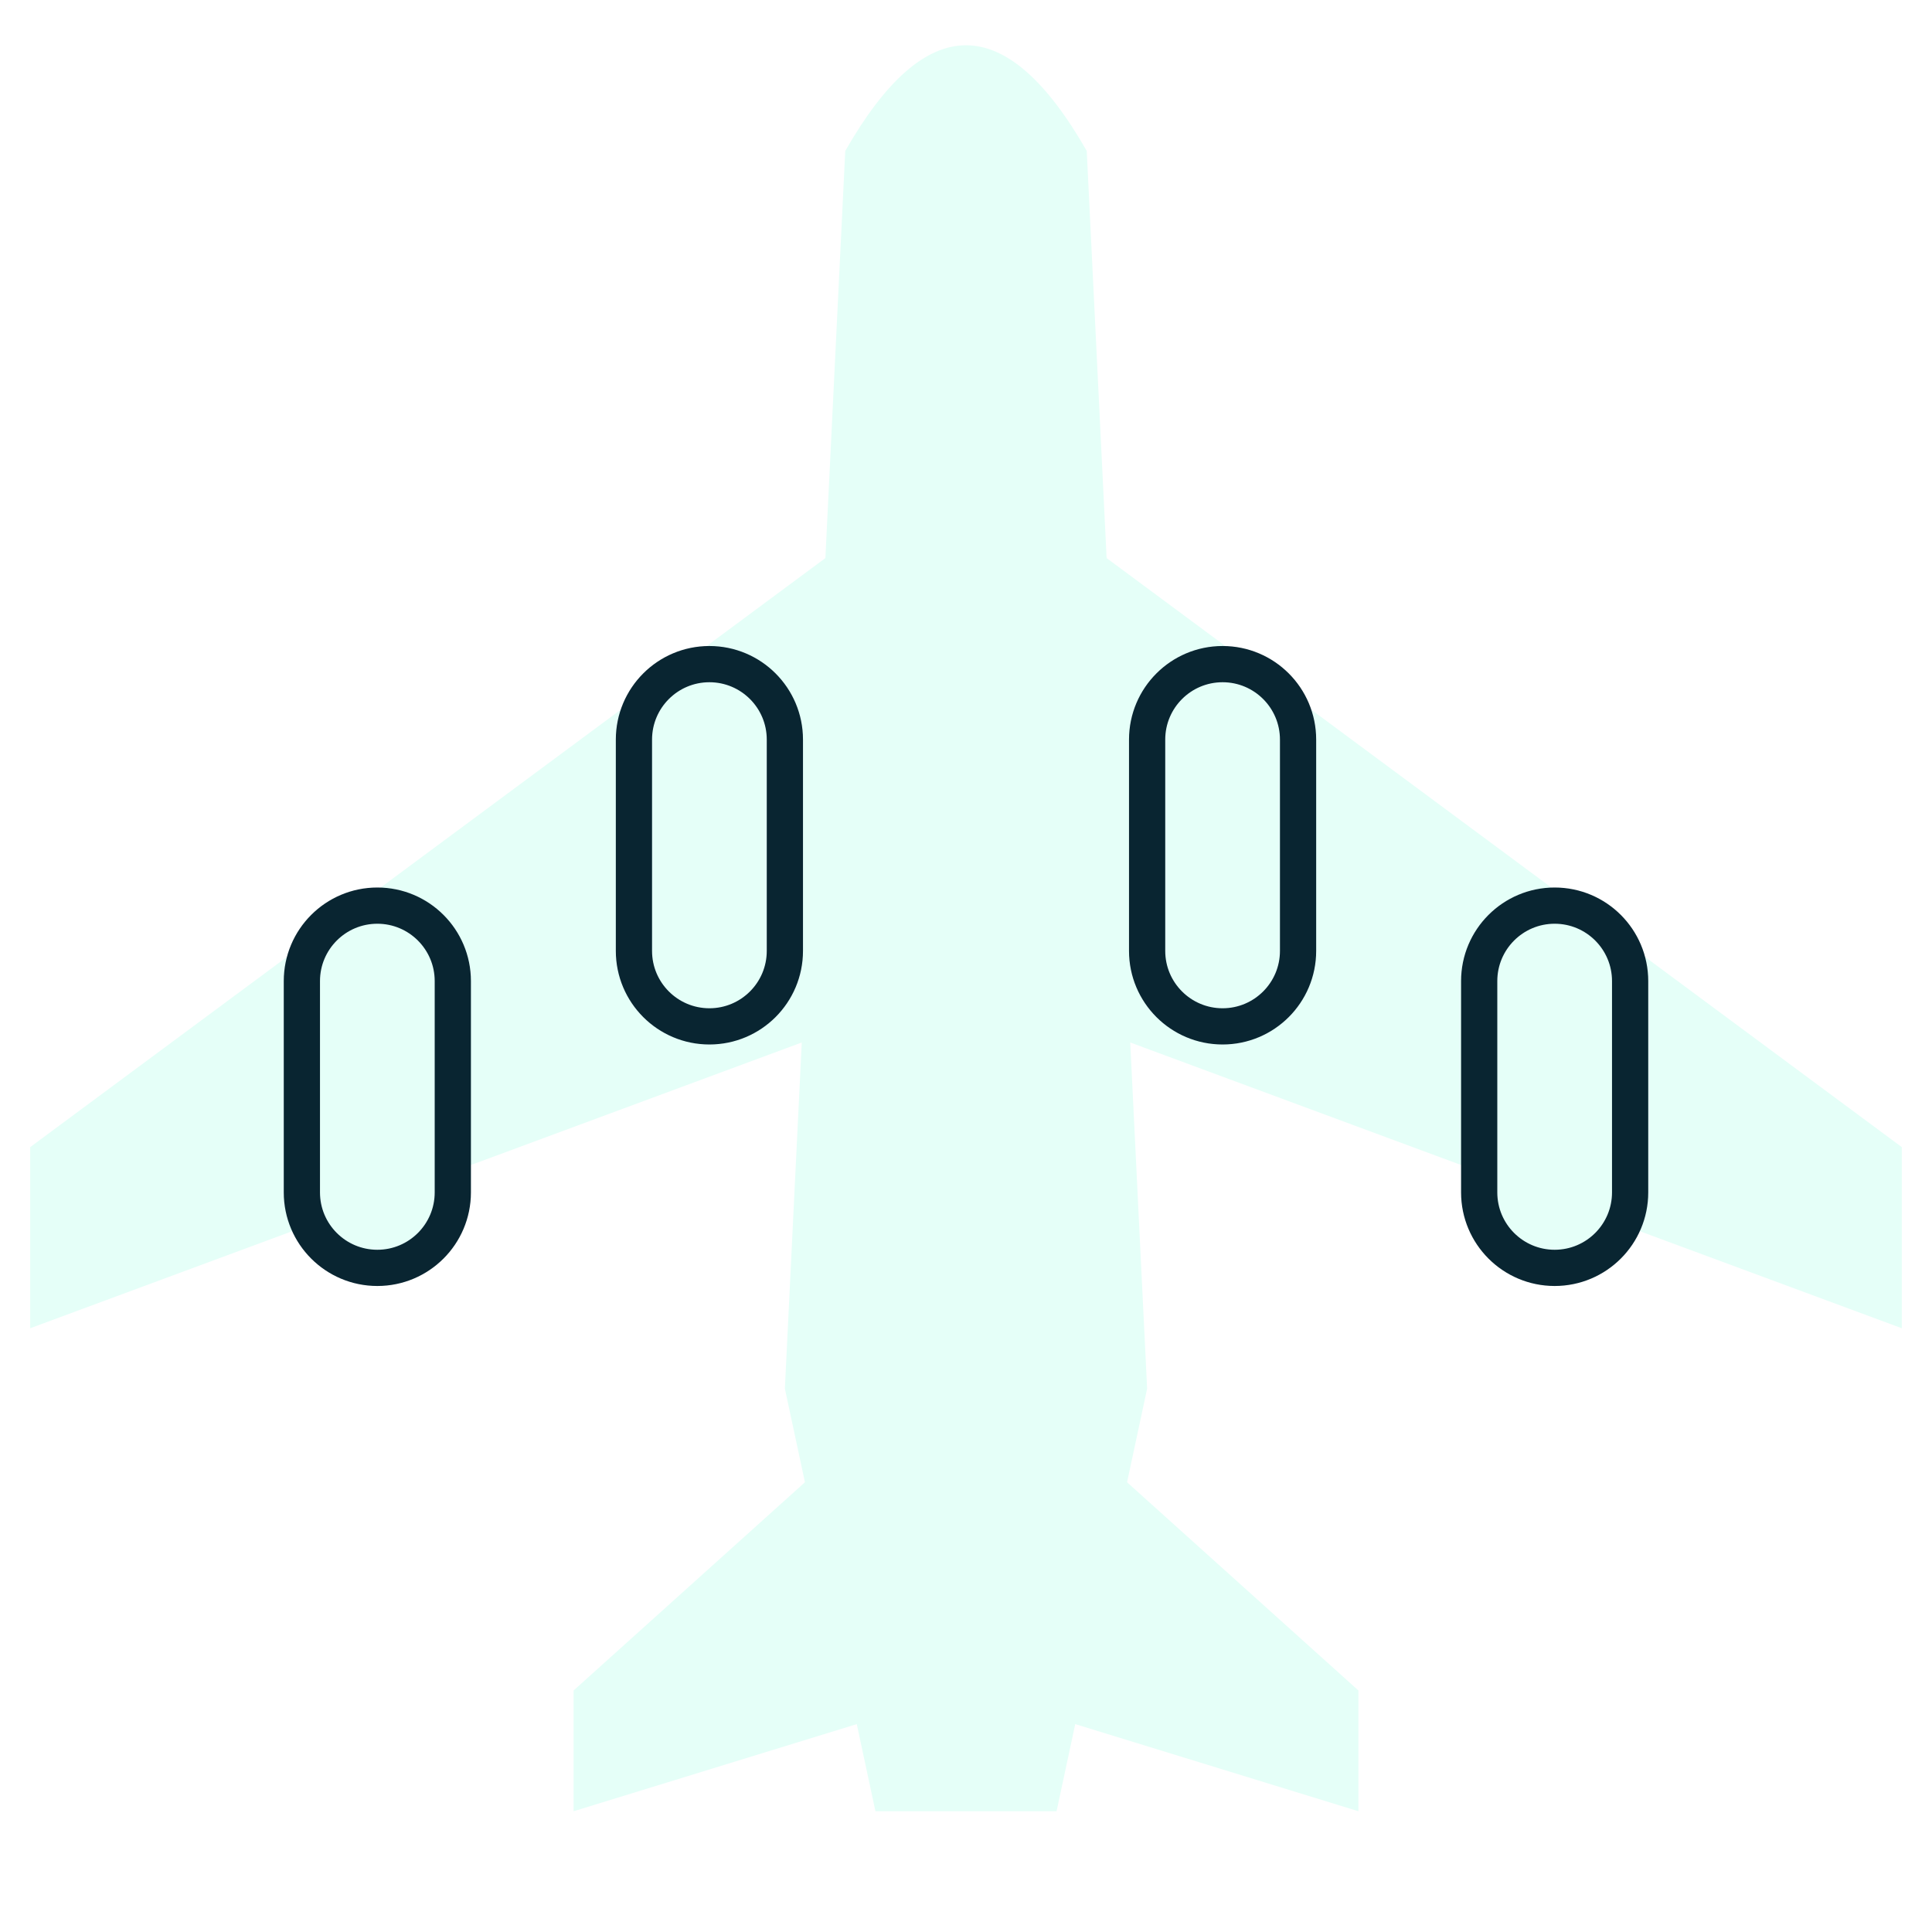
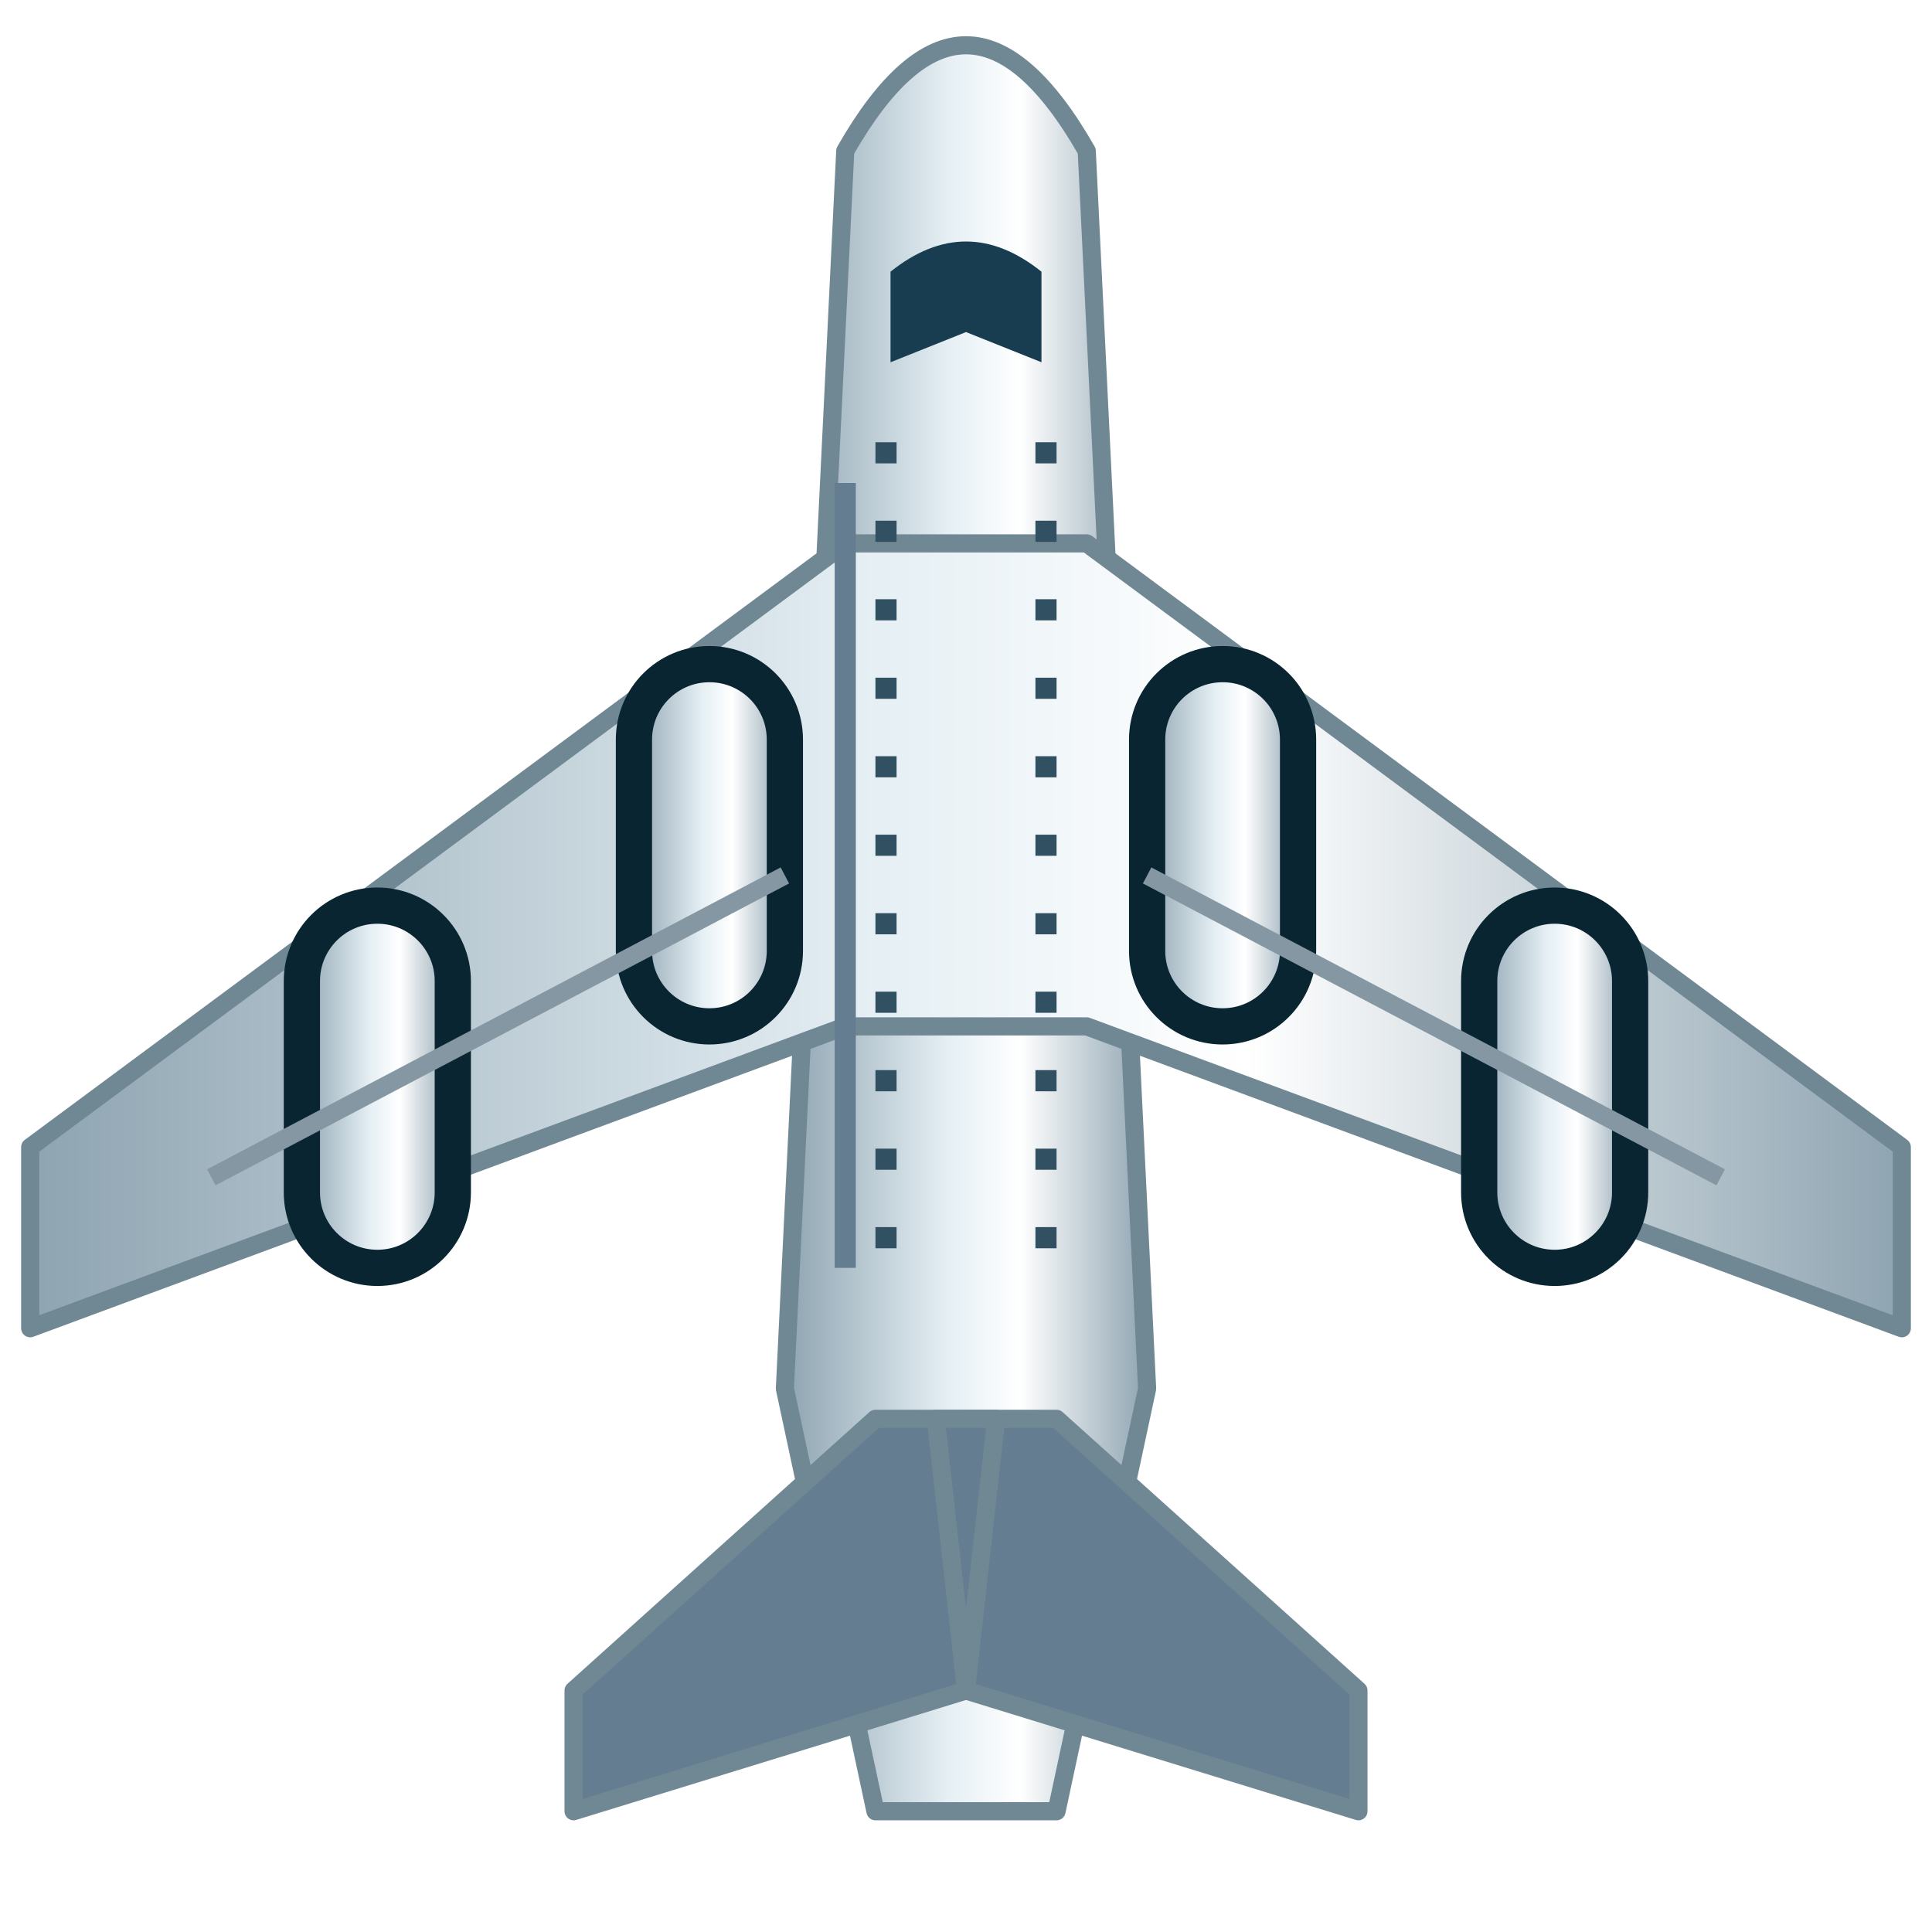
<svg xmlns="http://www.w3.org/2000/svg" viewBox="0 0 64 64">
-   <g fill="#e5fff8">
+   <defs>
+     <linearGradient id="body">
+       <stop stop-color="#8ea4b1" />
+       <stop offset=".45" stop-color="#e5eff4" />
+       <stop offset=".65" stop-color="#fff" />
+       <stop offset="1" stop-color="#8ea4b1" />
+     </linearGradient>
+   </defs>
+   <g fill="url(#body)" stroke="#708894" stroke-width=".6" stroke-linejoin="round">
    <path d="M28 5 Q32 -2 36 5 L38 46 35 60 29 60 26 46Z" />
    <path d="M28 18 1 38 1 44 28 34 36 34 63 44 63 38 36 18Z" />
-     <path d="M29 47 19 56 19 60 32 56 45 60 45 56 35 47Z" />
+     <path fill="#647d91" d="M29 47 19 56 19 60 32 56 45 60 45 56 35 47Z" />
    <rect class="engine" x="10" y="30" width="5" height="12" rx="2.5" stroke="#092531" stroke-width="1.2" />
    <rect class="engine" x="21" y="22" width="5" height="12" rx="2.5" stroke="#092531" stroke-width="1.2" />
    <rect class="engine" x="38" y="22" width="5" height="12" rx="2.5" stroke="#092531" stroke-width="1.2" />
    <rect class="engine" x="49" y="30" width="5" height="12" rx="2.5" stroke="#092531" stroke-width="1.2" />
+     <path d="M7 39 26 29M38 29 57 39" fill="none" stroke="#8497a2" stroke-width=".6" />
+     <path d="M31 47 32 56 33 47Z" fill="#647d91" />
+     <path d="M28 16V42" stroke="#647d91" stroke-width=".7" />
+     <path d="M29.5 9 Q32 7 34.5 9 L34.5 12 32 11 29.5 12Z" fill="#183c50" stroke="none" />
+     <path d="M29 15h.7 M34.3 15h.7" stroke="#315062" stroke-width=".7" />
+     <path d="M29 17.6h.7 M34.3 17.6h.7" stroke="#315062" stroke-width=".7" />
+     <path d="M29 20.2h.7 M34.3 20.2h.7" stroke="#315062" stroke-width=".7" />
+     <path d="M29 22.8h.7 M34.3 22.8h.7" stroke="#315062" stroke-width=".7" />
+     <path d="M29 25.4h.7 M34.3 25.4h.7" stroke="#315062" stroke-width=".7" />
+     <path d="M29 28h.7 M34.3 28h.7" stroke="#315062" stroke-width=".7" />
+     <path d="M29 30.6h.7 M34.3 30.6h.7" stroke="#315062" stroke-width=".7" />
+     <path d="M29 33.2h.7 M34.3 33.2h.7" stroke="#315062" stroke-width=".7" />
+     <path d="M29 35.8h.7 M34.3 35.8h.7" stroke="#315062" stroke-width=".7" />
+     <path d="M29 38.4h.7 M34.3 38.4h.7" stroke="#315062" stroke-width=".7" />
+     <path d="M29 41h.7 M34.3 41h.7" stroke="#315062" stroke-width=".7" />
  </g>
</svg>
